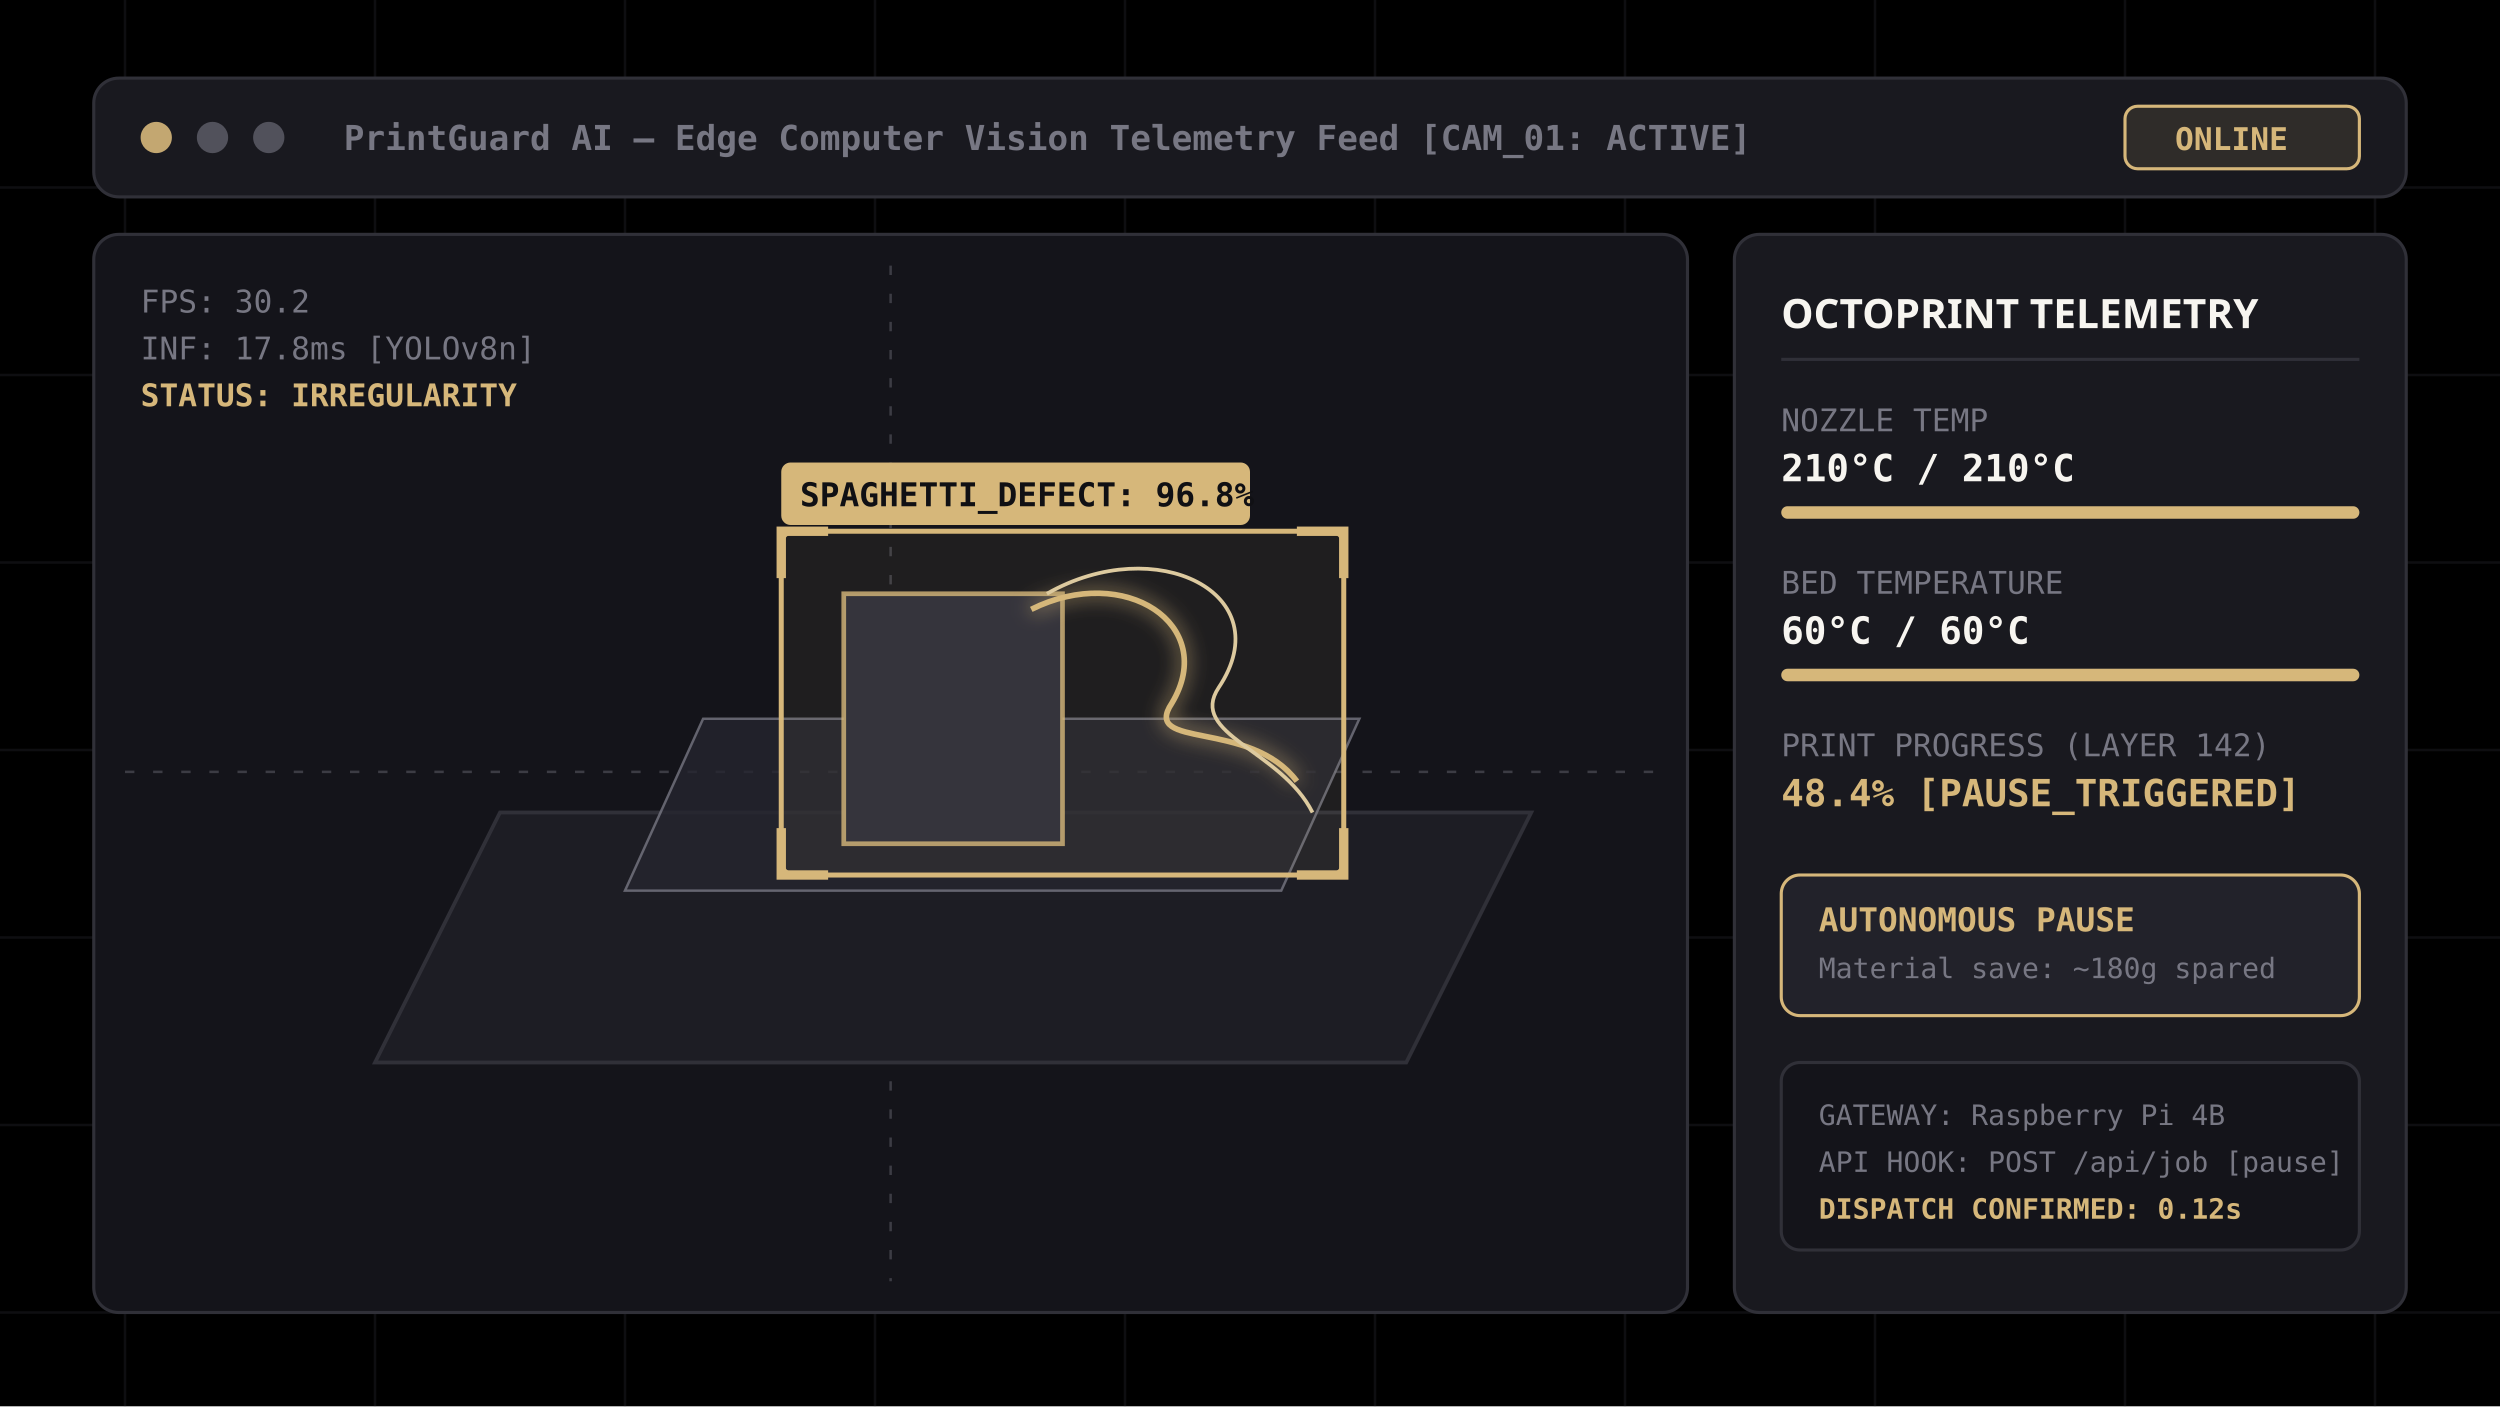
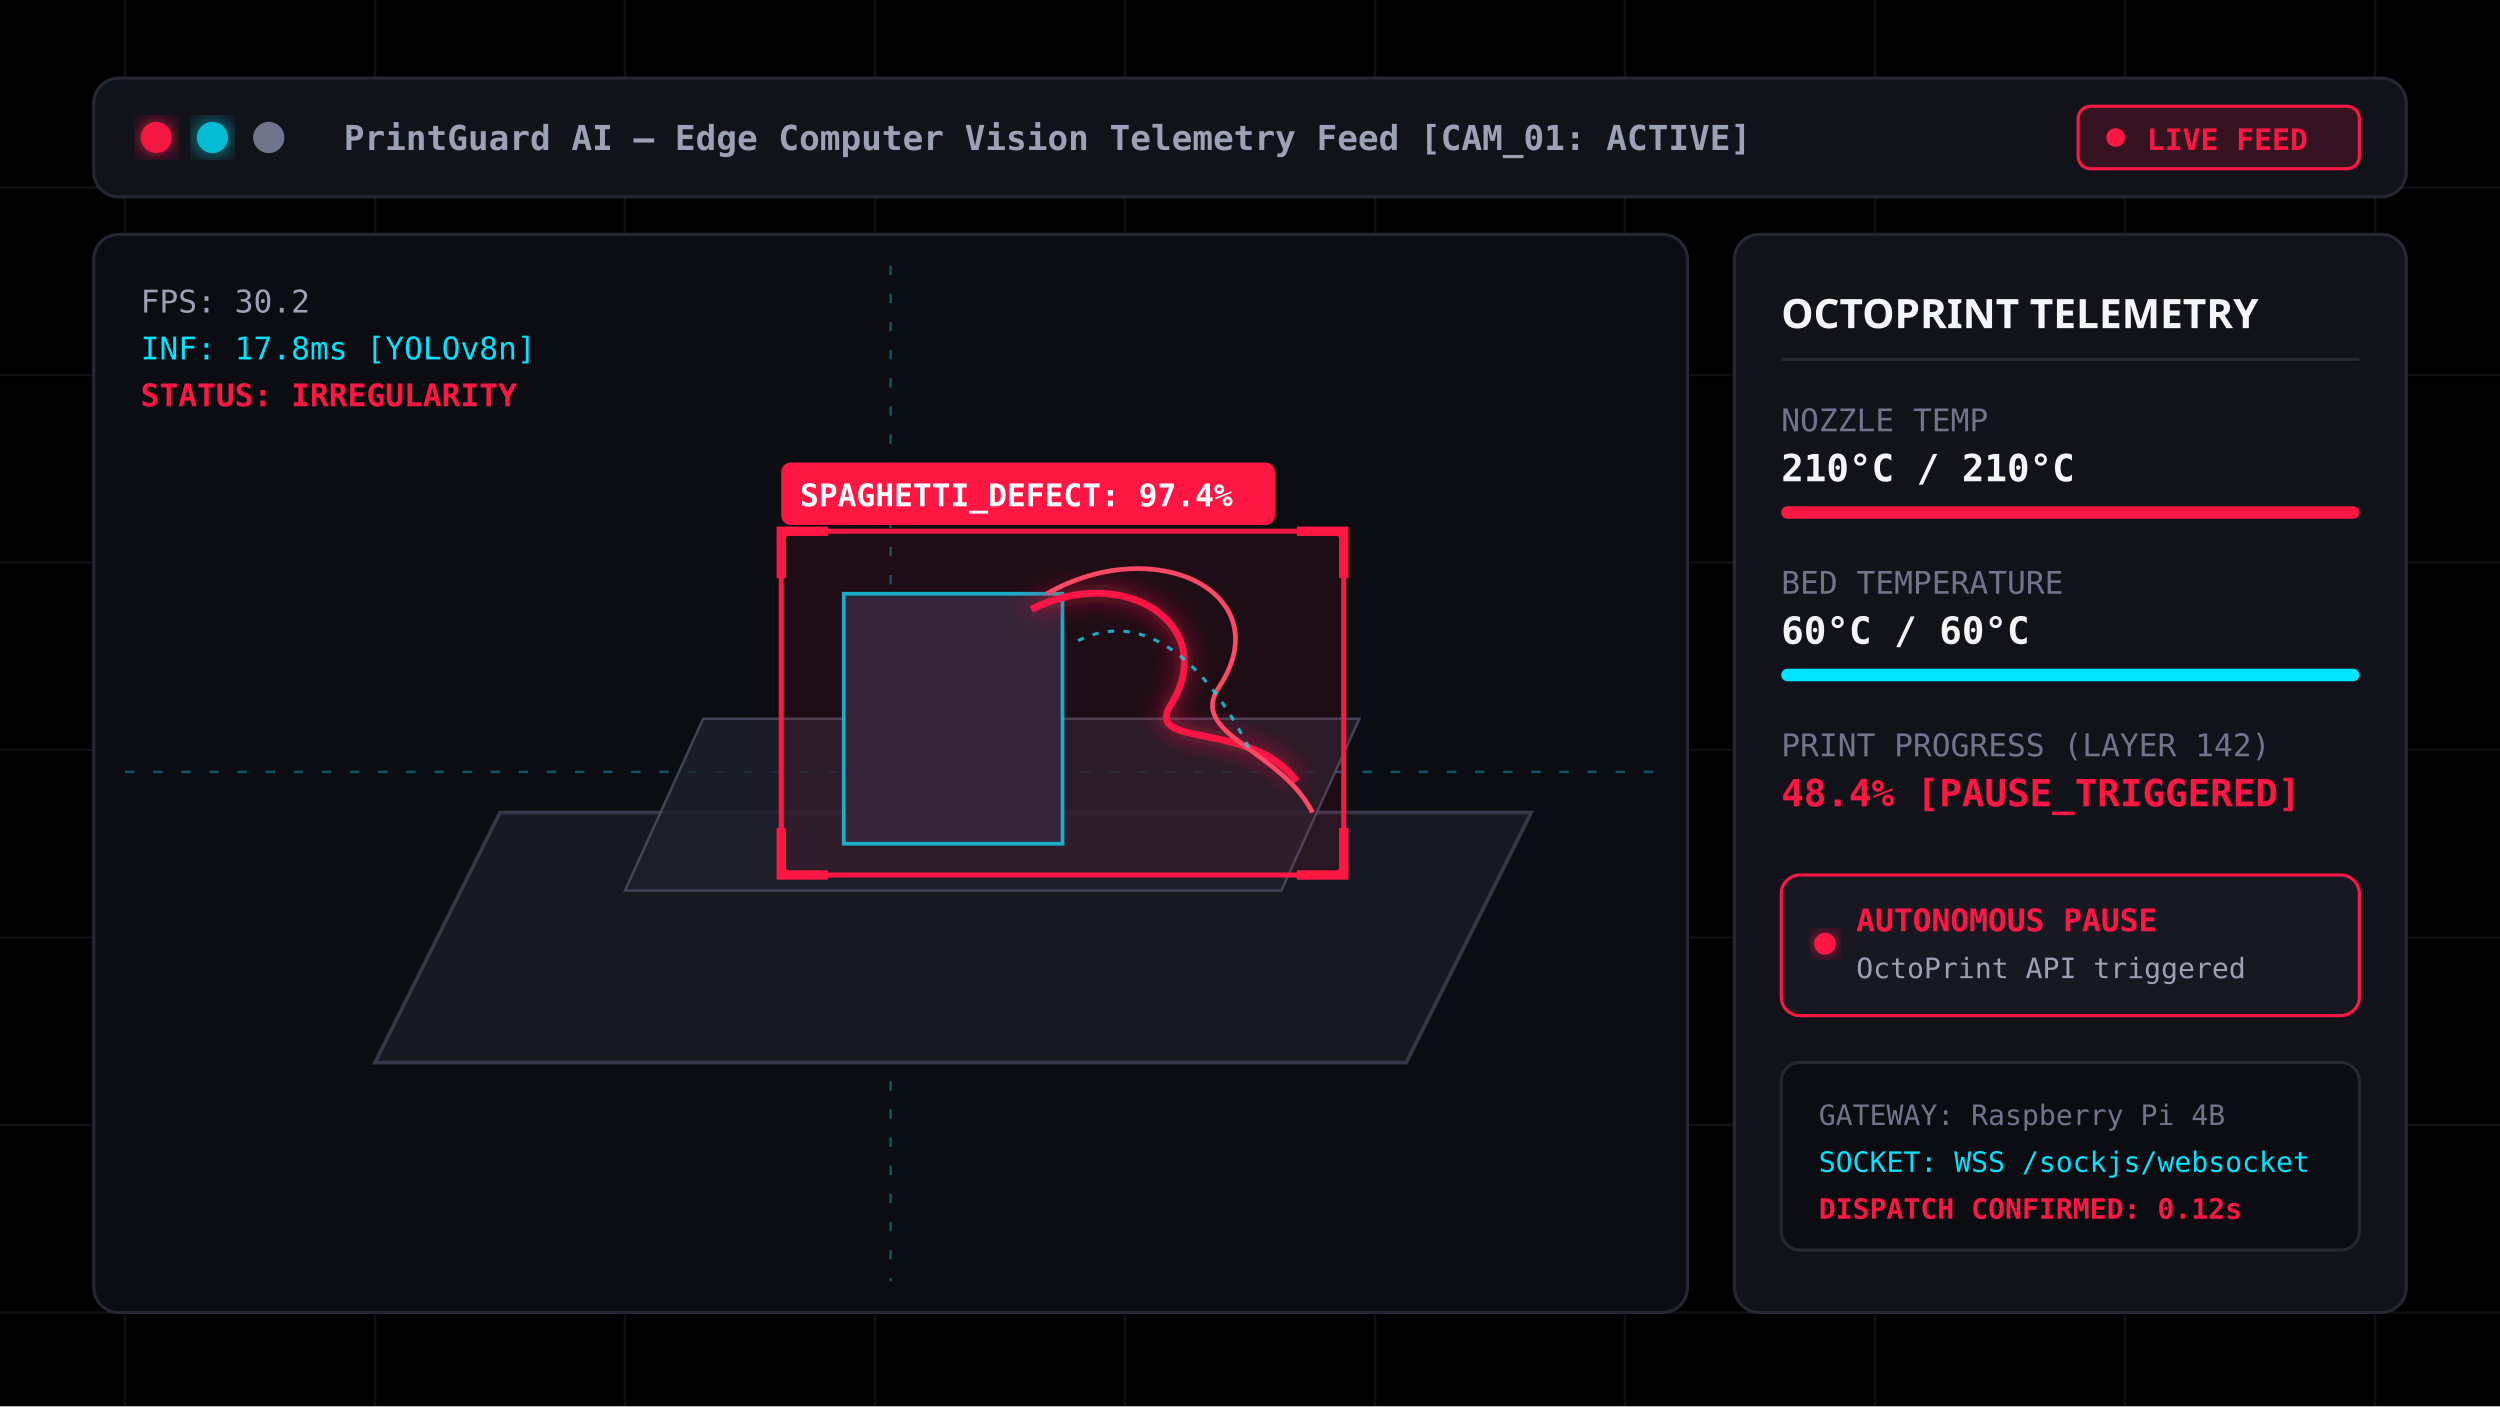
<svg xmlns="http://www.w3.org/2000/svg" viewBox="0 0 800 450" width="100%" height="100%">
  <defs>
-     <linearGradient id="bg-obsidian" x1="0%" y1="0%" x2="100%" y2="100%">
-       <stop offset="0%" stopColor="#101014" />
-       <stop offset="100%" stopColor="#19191F" />
+     <linearGradient id="bg-black-charcoal" x1="0%" y1="0%" x2="100%" y2="100%">
+       <stop offset="0%" stopColor="#08080b" />
+       <stop offset="100%" stopColor="#12131a" />
    </linearGradient>
-     <linearGradient id="gold-grad" x1="0%" y1="0%" x2="100%" y2="0%">
-       <stop offset="0%" stopColor="#D6B77A" />
-       <stop offset="100%" stopColor="#DECBA1" />
+     <linearGradient id="laser-grad" x1="0%" y1="0%" x2="100%" y2="0%">
+       <stop offset="0%" stopColor="#ff1744" />
+       <stop offset="100%" stopColor="#00e5ff" />
    </linearGradient>
-     <filter id="gold-blur" x="-20%" y="-20%" width="140%" height="140%">
-       <feGaussianBlur stdDeviation="3" result="blur" />
+     <filter id="neon-glow-red" x="-20%" y="-20%" width="140%" height="140%">
+       <feGaussianBlur stdDeviation="3.5" result="blur" />
+       <feMerge>
+         <feMergeNode in="blur" />
+         <feMergeNode in="SourceGraphic" />
+       </feMerge>
+     </filter>
+     <filter id="neon-glow-blue" x="-20%" y="-20%" width="140%" height="140%">
+       <feGaussianBlur stdDeviation="3.5" result="blur" />
      <feMerge>
        <feMergeNode in="blur" />
        <feMergeNode in="SourceGraphic" />
      </feMerge>
    </filter>
  </defs>
-   <rect width="800" height="450" fill="url(#bg-obsidian)" />
-   <g stroke="#303038" stroke-width="0.8" opacity="0.3">
+   <rect width="800" height="450" fill="url(#bg-black-charcoal)" />
+   <g stroke="#252733" stroke-width="0.8" opacity="0.4">
    <line x1="40" y1="0" x2="40" y2="450" />
    <line x1="120" y1="0" x2="120" y2="450" />
    <line x1="200" y1="0" x2="200" y2="450" />
    <line x1="280" y1="0" x2="280" y2="450" />
    <line x1="360" y1="0" x2="360" y2="450" />
    <line x1="440" y1="0" x2="440" y2="450" />
    <line x1="520" y1="0" x2="520" y2="450" />
    <line x1="600" y1="0" x2="600" y2="450" />
    <line x1="680" y1="0" x2="680" y2="450" />
    <line x1="760" y1="0" x2="760" y2="450" />
    <line x1="0" y1="60" x2="800" y2="60" />
    <line x1="0" y1="120" x2="800" y2="120" />
    <line x1="0" y1="180" x2="800" y2="180" />
    <line x1="0" y1="240" x2="800" y2="240" />
    <line x1="0" y1="300" x2="800" y2="300" />
    <line x1="0" y1="360" x2="800" y2="360" />
    <line x1="0" y1="420" x2="800" y2="420" />
  </g>
-   <rect x="30" y="25" width="740" height="38" rx="8" fill="#19191F" stroke="#303038" stroke-width="1" />
-   <circle cx="50" cy="44" r="5" fill="#D6B77A" opacity="0.9" />
-   <circle cx="68" cy="44" r="5" fill="#777783" opacity="0.6" />
-   <circle cx="86" cy="44" r="5" fill="#777783" opacity="0.6" />
-   <text x="110" y="48" fill="#777783" font-family="'JetBrains Mono', monospace" font-size="11" font-weight="600">PrintGuard AI — Edge Computer Vision Telemetry Feed [CAM_01: ACTIVE]</text>
-   <rect x="680" y="34" width="75" height="20" rx="4" fill="rgba(214, 183, 122, 0.12)" stroke="#D6B77A" stroke-width="1" />
-   <text x="696" y="48" fill="#D6B77A" font-family="'JetBrains Mono', monospace" font-size="10" font-weight="700">ONLINE</text>
-   <rect x="30" y="75" width="510" height="345" rx="8" fill="#14141A" stroke="#303038" stroke-width="1" />
-   <line x1="285" y1="85" x2="285" y2="410" stroke="#777783" stroke-width="0.8" stroke-dasharray="3,6" opacity="0.4" />
-   <line x1="40" y1="247" x2="530" y2="247" stroke="#777783" stroke-width="0.8" stroke-dasharray="3,6" opacity="0.4" />
-   <polygon points="120,340 450,340 490,260 160,260" fill="#1D1D24" stroke="#303038" stroke-width="1.2" />
-   <polygon points="200,285 410,285 435,230 225,230" fill="#24242E" stroke="#777783" stroke-width="0.8" opacity="0.8" />
-   <path d="M 270 270 L 270 190 L 340 190 L 340 270 Z" fill="#2C2C38" stroke="#D6B77A" stroke-width="1.5" stroke-opacity="0.8" />
-   <path d="M 330 195 C 360 180, 390 200, 375 225 C 365 240, 400 230, 415 250" fill="none" stroke="#D6B77A" stroke-width="1.8" filter="url(#gold-blur)" />
-   <path d="M 335 190 C 370 170, 410 190, 390 220 C 380 235, 410 240, 420 260" fill="none" stroke="#DECBA1" stroke-width="1.2" />
-   <rect x="250" y="170" width="180" height="110" rx="4" fill="rgba(214, 183, 122, 0.06)" stroke="#D6B77A" stroke-width="1.6" />
-   <path d="M 250 185 L 250 170 L 265 170" fill="none" stroke="#D6B77A" stroke-width="3" />
-   <path d="M 415 170 L 430 170 L 430 185" fill="none" stroke="#D6B77A" stroke-width="3" />
-   <path d="M 250 265 L 250 280 L 265 280" fill="none" stroke="#D6B77A" stroke-width="3" />
-   <path d="M 415 280 L 430 280 L 430 265" fill="none" stroke="#D6B77A" stroke-width="3" />
-   <rect x="250" y="148" width="150" height="20" rx="3" fill="#D6B77A" />
-   <text x="256" y="162" fill="#101014" font-family="'JetBrains Mono', monospace" font-size="10.5" font-weight="800">SPAGHETTI_DEFECT: 96.8%</text>
-   <text x="45" y="100" fill="#777783" font-family="'JetBrains Mono', monospace" font-size="10">FPS: 30.2</text>
-   <text x="45" y="115" fill="#777783" font-family="'JetBrains Mono', monospace" font-size="10">INF: 17.8ms [YOLOv8n]</text>
-   <text x="45" y="130" fill="#D6B77A" font-family="'JetBrains Mono', monospace" font-size="10" font-weight="700">STATUS: IRREGULARITY</text>
-   <rect x="555" y="75" width="215" height="345" rx="8" fill="#19191F" stroke="#303038" stroke-width="1" />
-   <text x="570" y="105" fill="#F7F5F0" font-family="'Outfit', sans-serif" font-size="13" font-weight="700">OCTOPRINT TELEMETRY</text>
-   <line x1="570" y1="115" x2="755" y2="115" stroke="#303038" stroke-width="1" />
-   <text x="570" y="138" fill="#777783" font-family="'JetBrains Mono', monospace" font-size="10">NOZZLE TEMP</text>
-   <text x="570" y="154" fill="#F7F5F0" font-family="'JetBrains Mono', monospace" font-size="12" font-weight="600">210°C / 210°C</text>
-   <rect x="570" y="162" width="185" height="4" rx="2" fill="#24242E" />
-   <rect x="570" y="162" width="185" height="4" rx="2" fill="#D6B77A" />
-   <text x="570" y="190" fill="#777783" font-family="'JetBrains Mono', monospace" font-size="10">BED TEMPERATURE</text>
-   <text x="570" y="206" fill="#F7F5F0" font-family="'JetBrains Mono', monospace" font-size="12" font-weight="600">60°C / 60°C</text>
-   <rect x="570" y="214" width="185" height="4" rx="2" fill="#24242E" />
-   <rect x="570" y="214" width="185" height="4" rx="2" fill="#D6B77A" />
-   <text x="570" y="242" fill="#777783" font-family="'JetBrains Mono', monospace" font-size="10">PRINT PROGRESS (LAYER 142)</text>
-   <text x="570" y="258" fill="#D6B77A" font-family="'JetBrains Mono', monospace" font-size="12" font-weight="700">48.4% [PAUSE_TRIGGERED]</text>
-   <rect x="570" y="280" width="185" height="45" rx="6" fill="#22222A" stroke="#D6B77A" stroke-width="1" />
-   <text x="582" y="298" fill="#D6B77A" font-family="'JetBrains Mono', monospace" font-size="10.5" font-weight="700">AUTONOMOUS PAUSE</text>
-   <text x="582" y="313" fill="#777783" font-family="'JetBrains Mono', monospace" font-size="9">Material save: ~180g spared</text>
-   <rect x="570" y="340" width="185" height="60" rx="6" fill="#14141A" stroke="#303038" stroke-width="1" />
-   <text x="582" y="360" fill="#777783" font-family="'JetBrains Mono', monospace" font-size="9">GATEWAY: Raspberry Pi 4B</text>
-   <text x="582" y="375" fill="#777783" font-family="'JetBrains Mono', monospace" font-size="9">API HOOK: POST /api/job [pause]</text>
-   <text x="582" y="390" fill="#D6B77A" font-family="'JetBrains Mono', monospace" font-size="9" font-weight="600">DISPATCH CONFIRMED: 0.12s</text>
+   <rect x="30" y="25" width="740" height="38" rx="8" fill="#12131a" stroke="#252733" stroke-width="1" />
+   <circle cx="50" cy="44" r="5" fill="#ff1744" opacity="0.95" filter="url(#neon-glow-red)" />
+   <circle cx="68" cy="44" r="5" fill="#00e5ff" opacity="0.8" filter="url(#neon-glow-blue)" />
+   <circle cx="86" cy="44" r="5" fill="#71758c" />
+   <text x="110" y="48" fill="#9da1b5" font-family="'JetBrains Mono', monospace" font-size="11" font-weight="600">PrintGuard AI — Edge Computer Vision Telemetry Feed [CAM_01: ACTIVE]</text>
+   <rect x="665" y="34" width="90" height="20" rx="4" fill="rgba(255, 23, 68, 0.15)" stroke="#ff1744" stroke-width="1" />
+   <circle cx="677" cy="44" r="3" fill="#ff1744" />
+   <text x="687" y="48" fill="#ff1744" font-family="'JetBrains Mono', monospace" font-size="9.5" font-weight="700">LIVE FEED</text>
+   <rect x="30" y="75" width="510" height="345" rx="8" fill="#0c0d12" stroke="#252733" stroke-width="1" />
+   <line x1="285" y1="85" x2="285" y2="410" stroke="#00e5ff" stroke-width="0.8" stroke-dasharray="3,6" opacity="0.35" />
+   <line x1="40" y1="247" x2="530" y2="247" stroke="#00e5ff" stroke-width="0.8" stroke-dasharray="3,6" opacity="0.35" />
+   <polygon points="120,340 450,340 490,260 160,260" fill="#171822" stroke="#363847" stroke-width="1.2" />
+   <polygon points="200,285 410,285 435,230 225,230" fill="#1e1f2b" stroke="#4e5166" stroke-width="0.8" opacity="0.8" />
+   <path d="M 270 270 L 270 190 L 340 190 L 340 270 Z" fill="#242636" stroke="#00e5ff" stroke-width="1.2" stroke-opacity="0.8" />
+   <path d="M 330 195 C 360 180, 390 200, 375 225 C 365 240, 400 230, 415 250" fill="none" stroke="#ff1744" stroke-width="2.2" filter="url(#neon-glow-red)" />
+   <path d="M 335 190 C 370 170, 410 190, 390 220 C 380 235, 410 240, 420 260" fill="none" stroke="#ff4d66" stroke-width="1.5" />
+   <path d="M 345 205 C 365 195, 385 210, 400 240" fill="none" stroke="#00e5ff" stroke-width="1" stroke-dasharray="2,3" opacity="0.8" />
+   <rect x="250" y="170" width="180" height="110" rx="4" fill="rgba(255, 23, 68, 0.08)" stroke="#ff1744" stroke-width="1.6" />
+   <path d="M 250 185 L 250 170 L 265 170" fill="none" stroke="#ff1744" stroke-width="3" />
+   <path d="M 415 170 L 430 170 L 430 185" fill="none" stroke="#ff1744" stroke-width="3" />
+   <path d="M 250 265 L 250 280 L 265 280" fill="none" stroke="#ff1744" stroke-width="3" />
+   <path d="M 415 280 L 430 280 L 430 265" fill="none" stroke="#ff1744" stroke-width="3" />
+   <rect x="250" y="148" width="158" height="20" rx="3" fill="#ff1744" />
+   <text x="256" y="162" fill="#ffffff" font-family="'JetBrains Mono', monospace" font-size="10" font-weight="800">SPAGHETTI_DEFECT: 97.4%</text>
+   <text x="45" y="100" fill="#9da1b5" font-family="'JetBrains Mono', monospace" font-size="10">FPS: 30.2</text>
+   <text x="45" y="115" fill="#00e5ff" font-family="'JetBrains Mono', monospace" font-size="10">INF: 17.8ms [YOLOv8n]</text>
+   <text x="45" y="130" fill="#ff1744" font-family="'JetBrains Mono', monospace" font-size="10" font-weight="700">STATUS: IRREGULARITY</text>
+   <rect x="555" y="75" width="215" height="345" rx="8" fill="#12131a" stroke="#252733" stroke-width="1" />
+   <text x="570" y="105" fill="#f4f5f8" font-family="'Outfit', sans-serif" font-size="13" font-weight="700">OCTOPRINT TELEMETRY</text>
+   <line x1="570" y1="115" x2="755" y2="115" stroke="#252733" stroke-width="1" />
+   <text x="570" y="138" fill="#71758c" font-family="'JetBrains Mono', monospace" font-size="10">NOZZLE TEMP</text>
+   <text x="570" y="154" fill="#f4f5f8" font-family="'JetBrains Mono', monospace" font-size="12" font-weight="600">210°C / 210°C</text>
+   <rect x="570" y="162" width="185" height="4" rx="2" fill="#1e1f2b" />
+   <rect x="570" y="162" width="185" height="4" rx="2" fill="#ff1744" />
+   <text x="570" y="190" fill="#71758c" font-family="'JetBrains Mono', monospace" font-size="10">BED TEMPERATURE</text>
+   <text x="570" y="206" fill="#f4f5f8" font-family="'JetBrains Mono', monospace" font-size="12" font-weight="600">60°C / 60°C</text>
+   <rect x="570" y="214" width="185" height="4" rx="2" fill="#1e1f2b" />
+   <rect x="570" y="214" width="185" height="4" rx="2" fill="#00e5ff" />
+   <text x="570" y="242" fill="#71758c" font-family="'JetBrains Mono', monospace" font-size="10">PRINT PROGRESS (LAYER 142)</text>
+   <text x="570" y="258" fill="#ff1744" font-family="'JetBrains Mono', monospace" font-size="12" font-weight="700">48.4% [PAUSE_TRIGGERED]</text>
+   <rect x="570" y="280" width="185" height="45" rx="6" fill="#171822" stroke="#ff1744" stroke-width="1" />
+   <circle cx="584" cy="302" r="3.5" fill="#ff1744" filter="url(#neon-glow-red)" />
+   <text x="594" y="298" fill="#ff1744" font-family="'JetBrains Mono', monospace" font-size="10" font-weight="700">AUTONOMOUS PAUSE</text>
+   <text x="594" y="313" fill="#9da1b5" font-family="'JetBrains Mono', monospace" font-size="9">OctoPrint API triggered</text>
+   <rect x="570" y="340" width="185" height="60" rx="6" fill="#0c0d12" stroke="#252733" stroke-width="1" />
+   <text x="582" y="360" fill="#71758c" font-family="'JetBrains Mono', monospace" font-size="9">GATEWAY: Raspberry Pi 4B</text>
+   <text x="582" y="375" fill="#00e5ff" font-family="'JetBrains Mono', monospace" font-size="9">SOCKET: WSS /sockjs/websocket</text>
+   <text x="582" y="390" fill="#ff1744" font-family="'JetBrains Mono', monospace" font-size="9" font-weight="600">DISPATCH CONFIRMED: 0.12s</text>
</svg>
